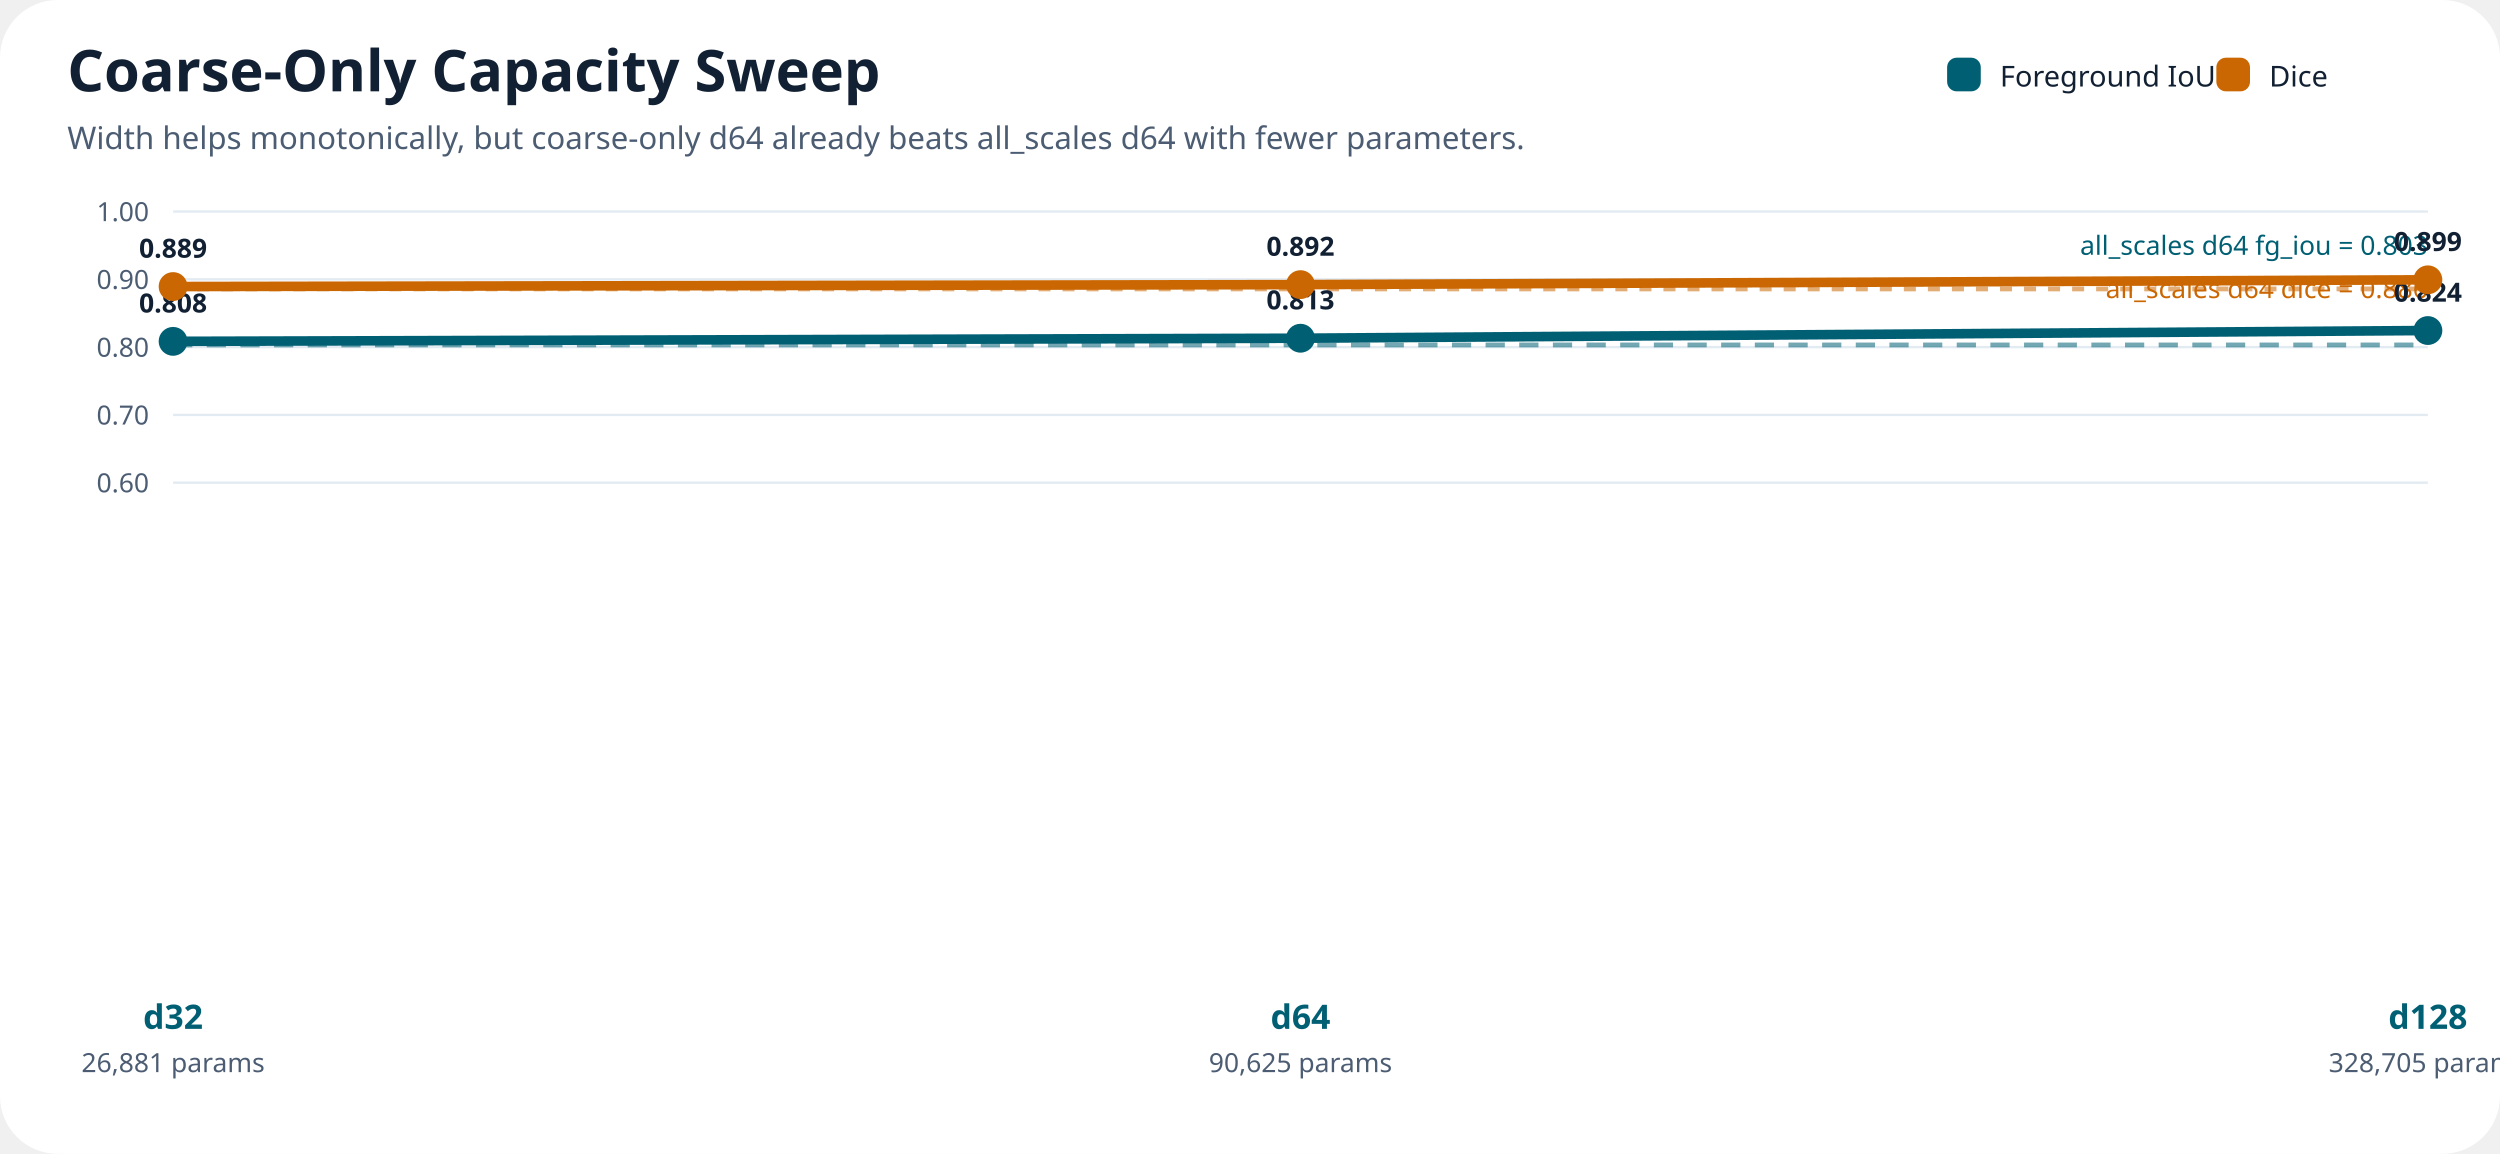
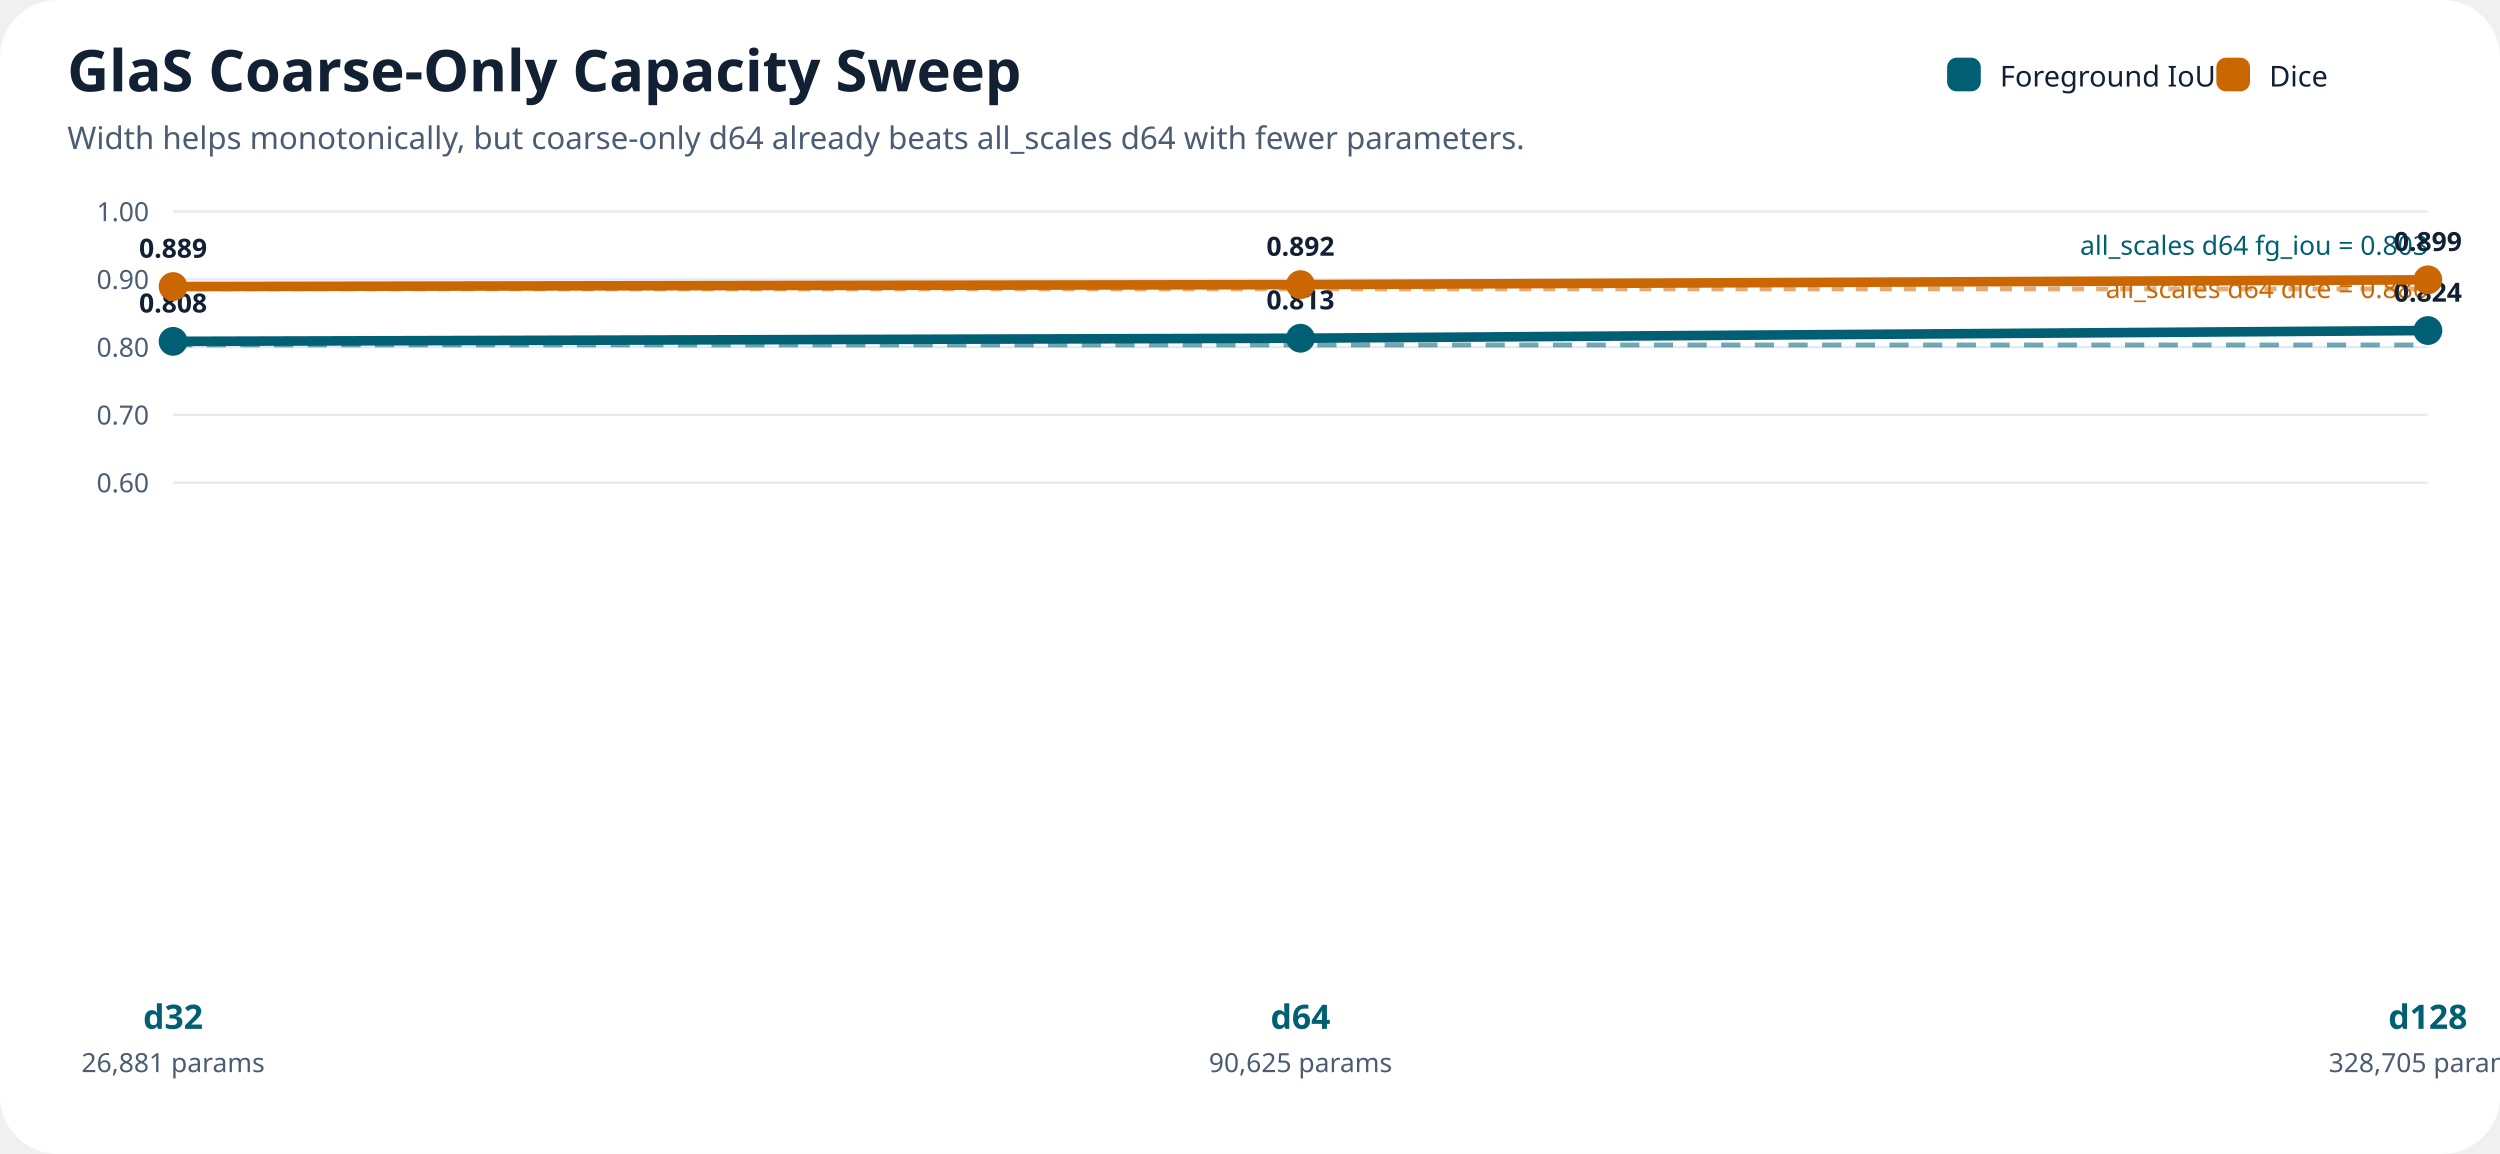
- <svg xmlns="http://www.w3.org/2000/svg" width="1040" height="480" viewBox="0 0 1040 480" role="img" aria-label="Coarse-Only Capacity Sweep">
+ <svg xmlns="http://www.w3.org/2000/svg" width="1040" height="480" viewBox="0 0 1040 480" role="img" aria-label="GlaS Coarse-Only Capacity Sweep">
  <rect width="100%" height="100%" fill="#ffffff" rx="24" />
-   <text x="28" y="38" font-family="Space Grotesk, sans-serif" font-size="24" font-weight="700" fill="#122033">Coarse-Only Capacity Sweep</text>
+   <text x="28" y="38" font-family="Space Grotesk, sans-serif" font-size="24" font-weight="700" fill="#122033">GlaS Coarse-Only Capacity Sweep</text>
  <text x="28" y="62" font-family="Space Grotesk, sans-serif" font-size="13" fill="#4c5d73">Width helps monotonically, but coarse-only d64 already beats all_scales d64 with fewer parameters.</text>
  <rect x="810" y="24" width="14" height="14" rx="4" fill="#005f73" />
  <text x="832" y="36" font-family="Space Grotesk, sans-serif" font-size="12" fill="#122033">Foreground IoU</text>
  <rect x="922" y="24" width="14" height="14" rx="4" fill="#ca6702" />
  <text x="944" y="36" font-family="Space Grotesk, sans-serif" font-size="12" fill="#122033">Dice</text>
  <line x1="72" y1="200.8" x2="1010" y2="200.8" stroke="#e3ebf2" stroke-width="1" />
  <text x="62" y="204.8" text-anchor="end" font-family="Space Grotesk, sans-serif" font-size="11" fill="#4c5d73">0.60</text>
  <line x1="72" y1="172.6" x2="1010" y2="172.6" stroke="#e3ebf2" stroke-width="1" />
  <text x="62" y="176.6" text-anchor="end" font-family="Space Grotesk, sans-serif" font-size="11" fill="#4c5d73">0.70</text>
  <line x1="72" y1="144.4" x2="1010" y2="144.4" stroke="#e3ebf2" stroke-width="1" />
  <text x="62" y="148.4" text-anchor="end" font-family="Space Grotesk, sans-serif" font-size="11" fill="#4c5d73">0.80</text>
  <line x1="72" y1="116.2" x2="1010" y2="116.2" stroke="#e3ebf2" stroke-width="1" />
  <text x="62" y="120.2" text-anchor="end" font-family="Space Grotesk, sans-serif" font-size="11" fill="#4c5d73">0.90</text>
  <line x1="72" y1="88.0" x2="1010" y2="88.0" stroke="#e3ebf2" stroke-width="1" />
  <text x="62" y="92.0" text-anchor="end" font-family="Space Grotesk, sans-serif" font-size="11" fill="#4c5d73">1.00</text>
  <line x1="72" y1="143.5" x2="1010" y2="143.5" stroke="#005f73" stroke-width="2" stroke-dasharray="8 6" opacity="0.55" />
  <text x="1010" y="106" text-anchor="end" font-family="Space Grotesk, sans-serif" font-size="11" fill="#005f73">all_scales d64 fg_iou = 0.803</text>
  <line x1="72" y1="120.2" x2="1010" y2="120.2" stroke="#ca6702" stroke-width="2" stroke-dasharray="5 5" opacity="0.55" />
  <text x="1010" y="124" text-anchor="end" font-family="Space Grotesk, sans-serif" font-size="11" fill="#ca6702">all_scales d64 dice = 0.886</text>
  <polyline points="72.0,142.0 541.0,140.7 1010.0,137.5" fill="none" stroke="#005f73" stroke-width="4" stroke-linecap="round" stroke-linejoin="round" />
  <circle cx="72.0" cy="142.0" r="6" fill="#005f73" />
  <text x="72.0" y="130.0" text-anchor="middle" font-family="Space Grotesk, sans-serif" font-size="11" font-weight="700" fill="#122033">0.808</text>
  <circle cx="541.0" cy="140.7" r="6" fill="#005f73" />
  <text x="541.0" y="128.7" text-anchor="middle" font-family="Space Grotesk, sans-serif" font-size="11" font-weight="700" fill="#122033">0.813</text>
  <circle cx="1010.0" cy="137.5" r="6" fill="#005f73" />
  <text x="1010.0" y="125.5" text-anchor="middle" font-family="Space Grotesk, sans-serif" font-size="11" font-weight="700" fill="#122033">0.824</text>
  <polyline points="72.0,119.2 541.0,118.4 1010.0,116.4" fill="none" stroke="#ca6702" stroke-width="4" stroke-linecap="round" stroke-linejoin="round" />
  <circle cx="72.0" cy="119.2" r="6" fill="#ca6702" />
  <text x="72.0" y="107.2" text-anchor="middle" font-family="Space Grotesk, sans-serif" font-size="11" font-weight="700" fill="#122033">0.889</text>
  <circle cx="541.0" cy="118.4" r="6" fill="#ca6702" />
  <text x="541.0" y="106.4" text-anchor="middle" font-family="Space Grotesk, sans-serif" font-size="11" font-weight="700" fill="#122033">0.892</text>
  <circle cx="1010.0" cy="116.4" r="6" fill="#ca6702" />
  <text x="1010.0" y="104.4" text-anchor="middle" font-family="Space Grotesk, sans-serif" font-size="11" font-weight="700" fill="#122033">0.899</text>
  <text x="72.0" y="428" text-anchor="middle" font-family="Outfit, sans-serif" font-size="14" font-weight="700" fill="#005f73">d32</text>
  <text x="72.0" y="446" text-anchor="middle" font-family="Space Grotesk, sans-serif" font-size="11" fill="#4c5d73">26,881 params</text>
  <text x="541.0" y="428" text-anchor="middle" font-family="Outfit, sans-serif" font-size="14" font-weight="700" fill="#005f73">d64</text>
  <text x="541.0" y="446" text-anchor="middle" font-family="Space Grotesk, sans-serif" font-size="11" fill="#4c5d73">90,625 params</text>
  <text x="1010.0" y="428" text-anchor="middle" font-family="Outfit, sans-serif" font-size="14" font-weight="700" fill="#005f73">d128</text>
  <text x="1010.0" y="446" text-anchor="middle" font-family="Space Grotesk, sans-serif" font-size="11" fill="#4c5d73">328,705 params</text>
</svg>
